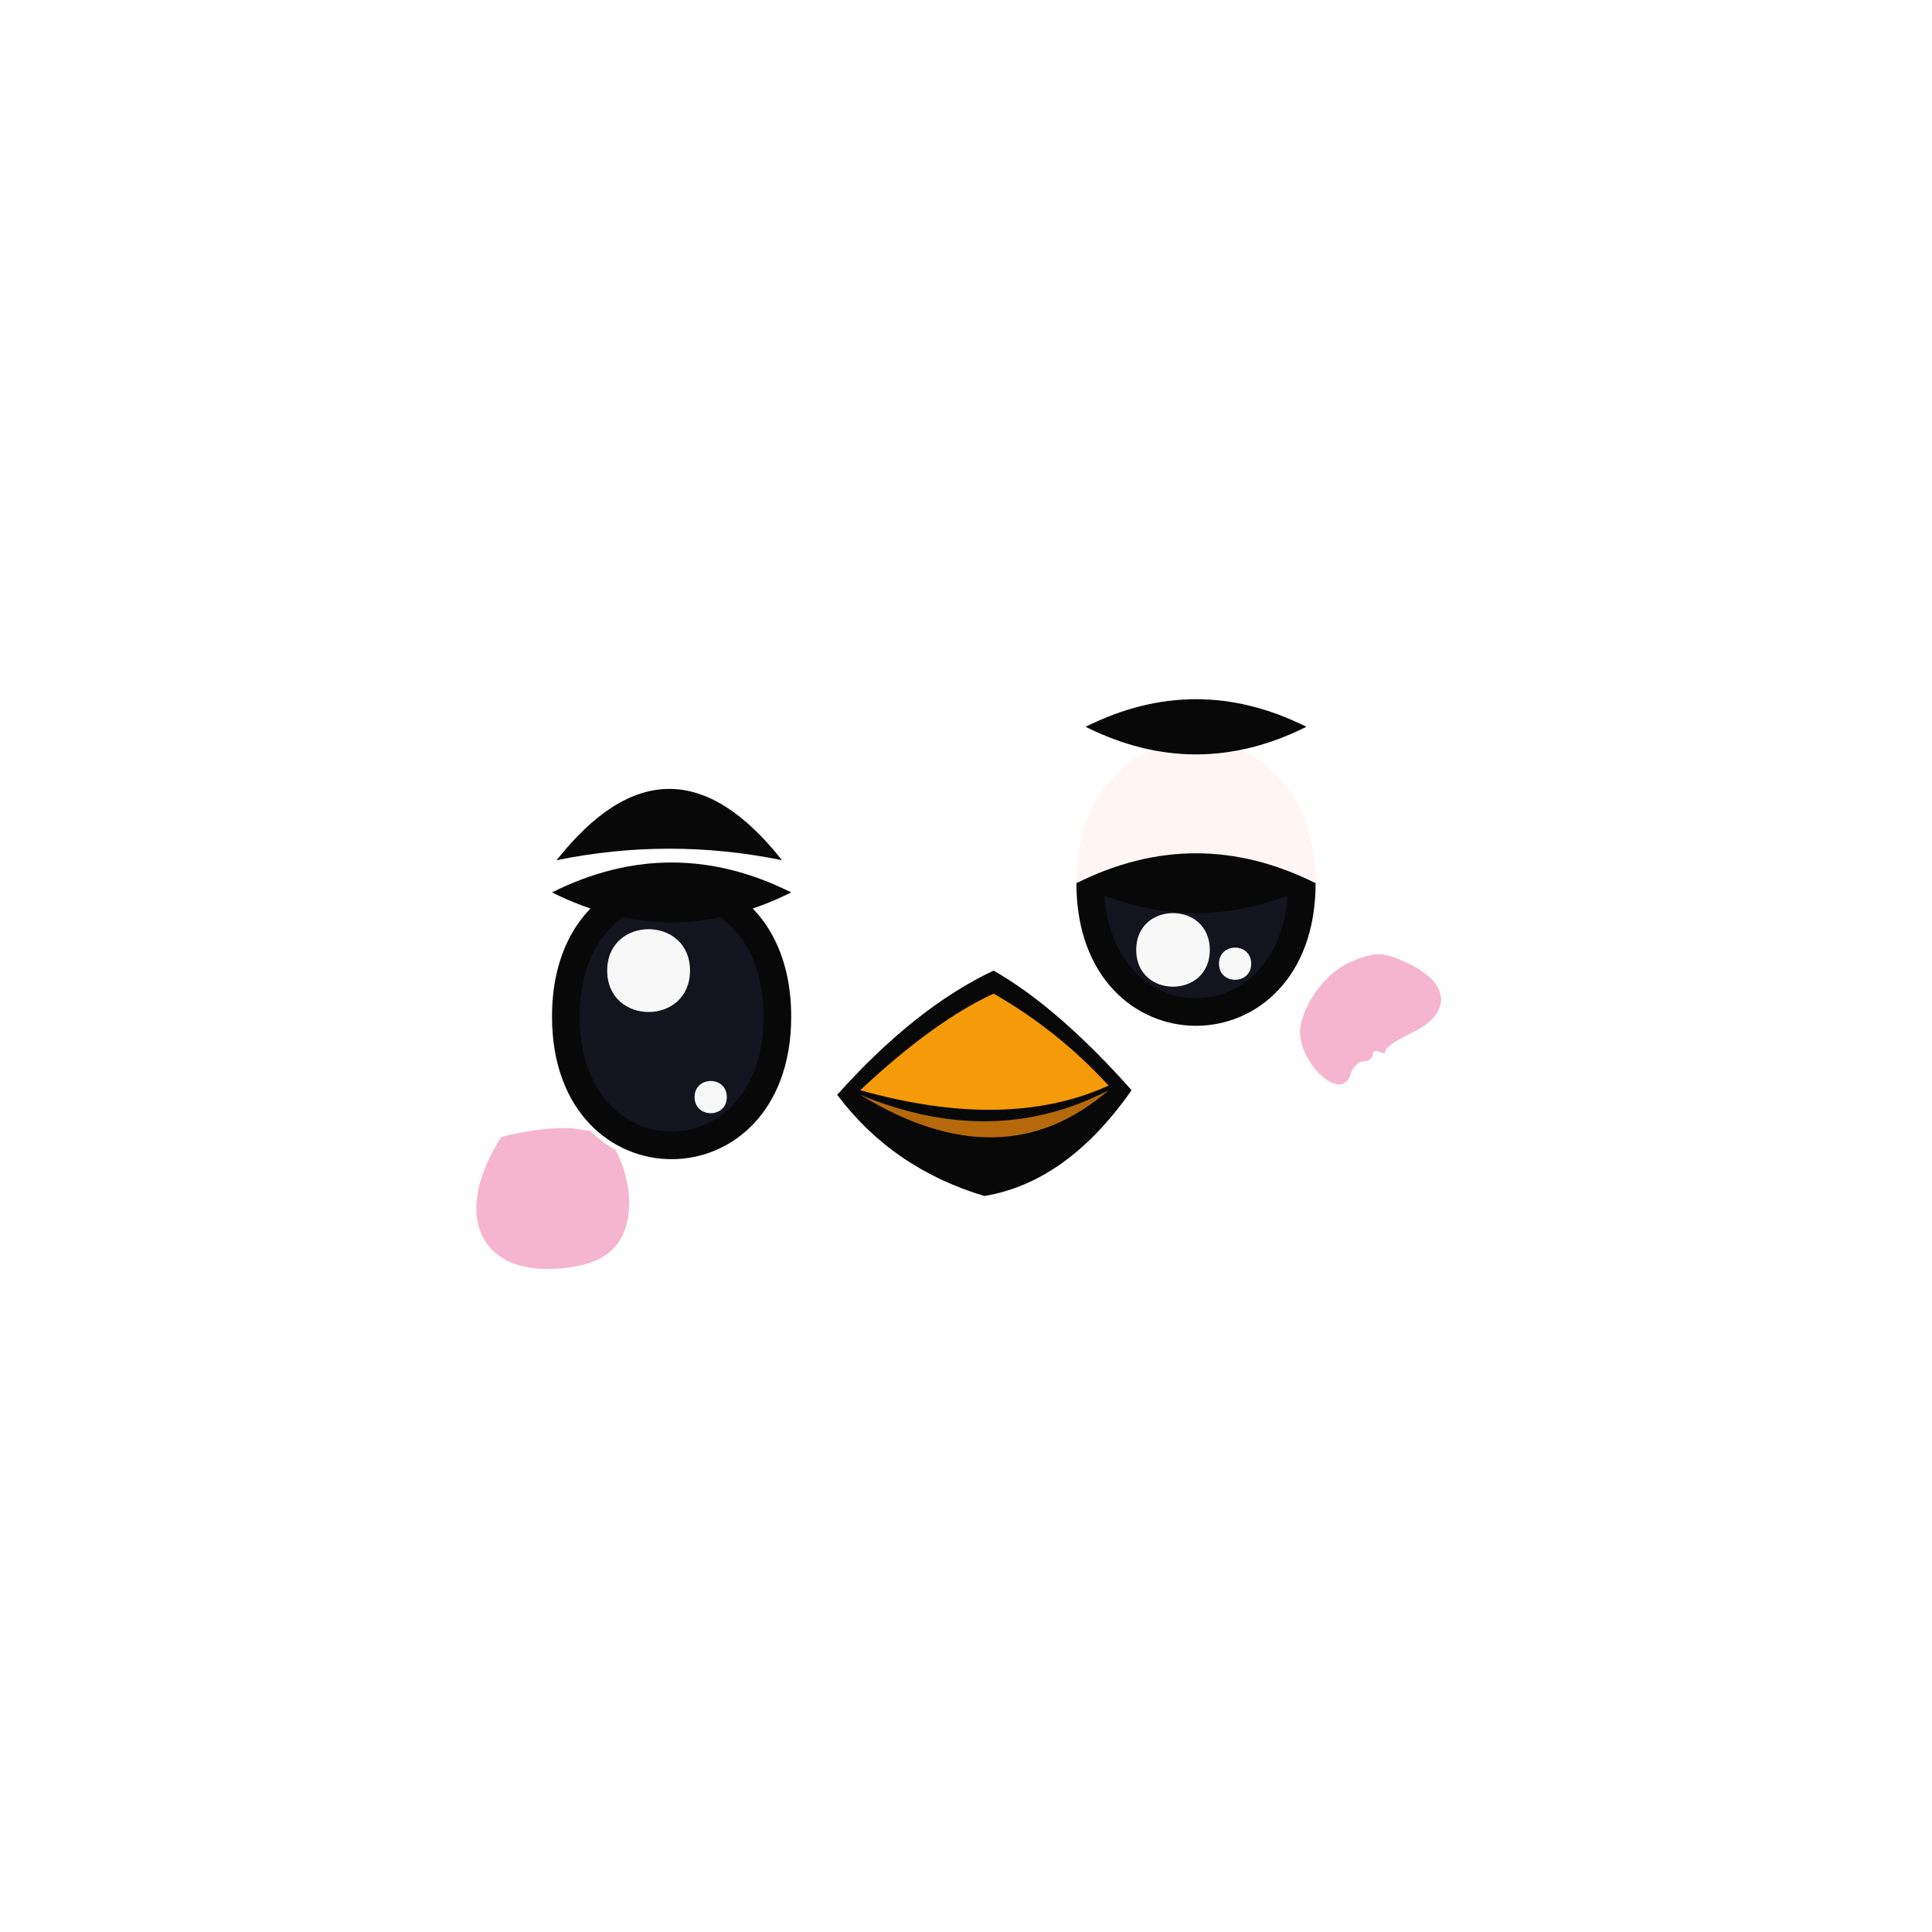
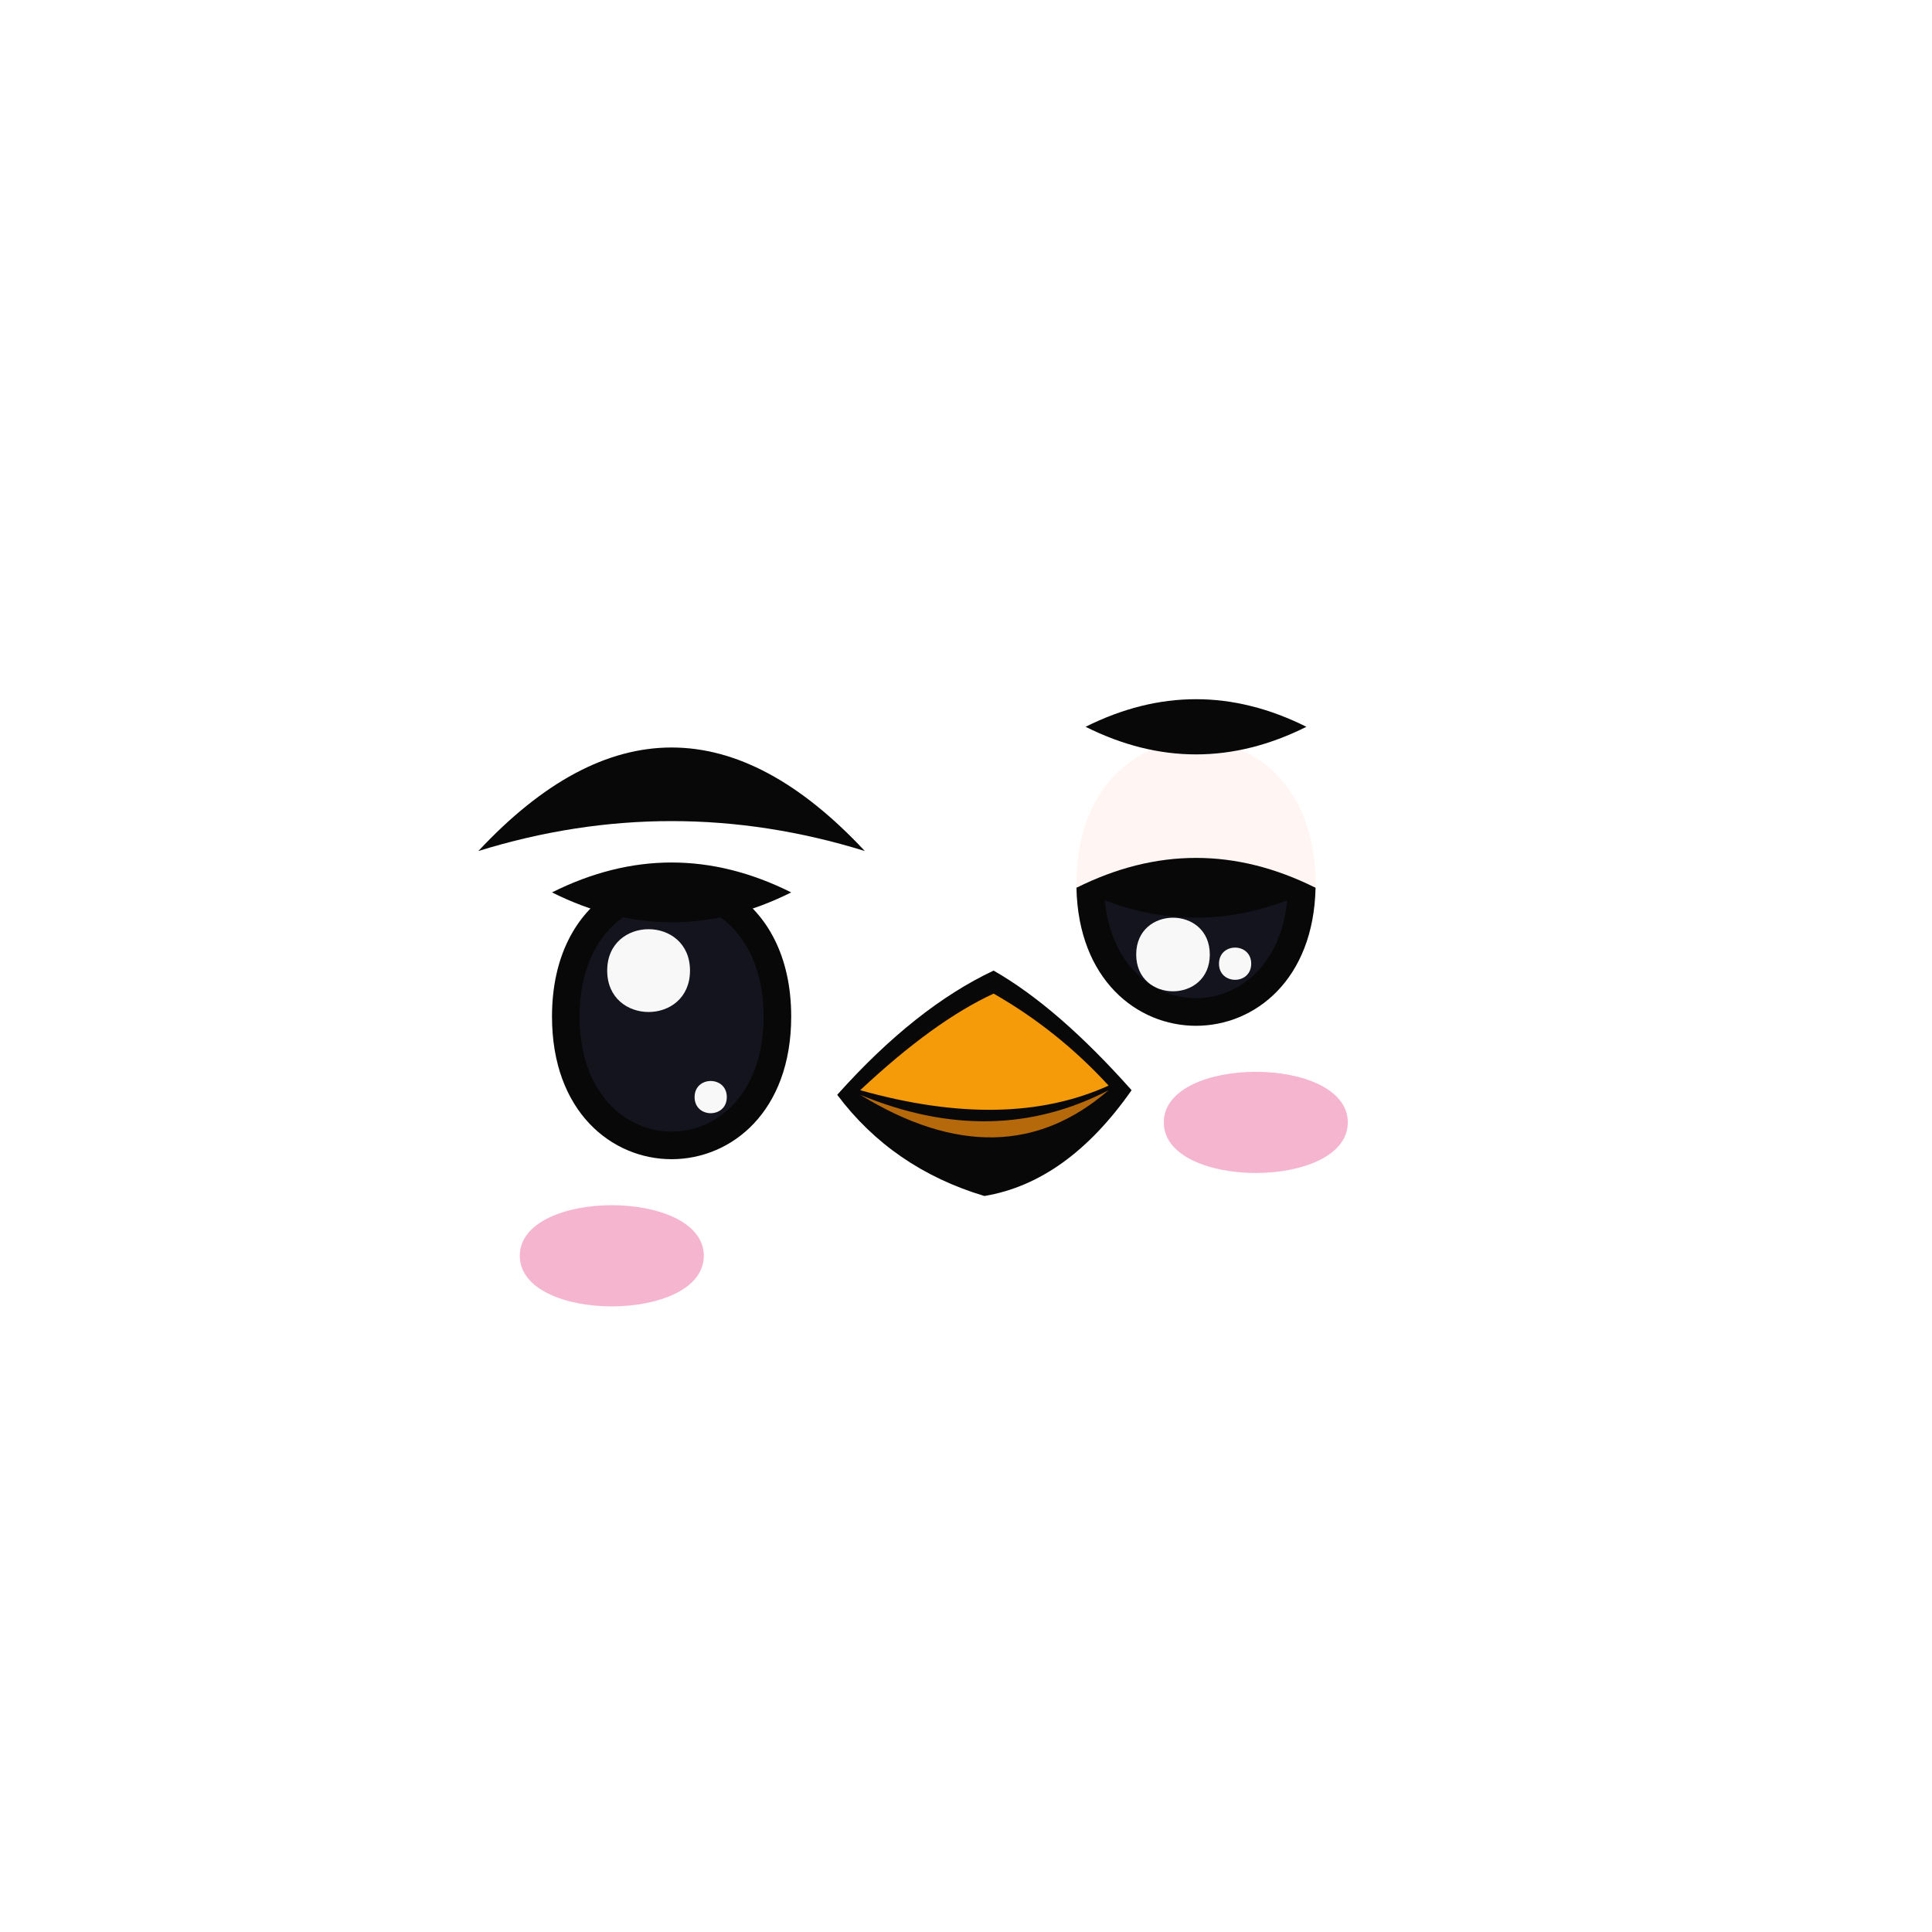
<svg xmlns="http://www.w3.org/2000/svg" viewBox="0 0 420 420">
  <g class="sthings-face" data-face="skeptical">
    <g data-pip-part="cheeks">
-       <path fill="#f5b5ce" fill-rule="evenodd" d="M293.447 209.171C299.112 206.822 300.493 206.822 306.158 209.447C315.414 213.868 315.691 220.362 306.711 224.645C303.671 226.026 301.184 227.822 301.184 228.375C301.184 229.066 300.632 229.066 299.803 228.651C299.112 228.237 298.421 228.513 298.421 229.204C298.421 230.033 297.592 230.724 296.487 230.724C295.382 230.724 294 231.967 293.586 233.625C291.375 240.257 281.013 229.757 282.809 222.572C284.053 217.046 288.75 211.243 293.447 209.171Z" />
-       <path fill="#f5b5ce" fill-rule="evenodd" d="M115.776 245.783C119.368 245.23 123.513 245.092 125.033 245.368C126.035 245.551 127.276 245.733 128.283 245.836Q130.864 248.349 133.814 249.98C135.499 253.106 136.776 257.512 136.776 261.257C136.776 269.684 132.77 274.243 124.066 275.487C104.862 278.388 97.678 264.987 108.868 247.303C109.145 247.026 112.184 246.336 115.776 245.783Z" />
+       <path fill="#f5b5ce" fill-rule="evenodd" d="M113 272.999C113 258.333 153 258.333 153 272.999C153 287.665 113 287.665 113 272.999Z" />
+       <path fill="#f5b5ce" fill-rule="evenodd" d="M253 243.999C253 229.333 293 229.333 293 243.999C293 258.666 253 258.666 253 243.999Z" />
    </g>
    <path fill="#fff6f3" fill-rule="evenodd" d="M132.594 194C140.728 188.668 151.272 188.668 159.406 194H132.594Z" />
    <path fill="#080808" fill-rule="evenodd" d="M120 221C120 207.757 125.338 198.757 132.594 194H159.406C166.662 198.757 172 207.757 172 221C172 262.332 120 262.332 120 221Z" />
    <path fill="#14141f" fill-rule="evenodd" d="M126 221C126 187.667 166 187.667 166 221C166 254.333 126 254.333 126 221Z" />
    <path fill="#f8f8f8" fill-rule="evenodd" d="M132 211C132 199 150 199 150 211C150 223 132 223 132 211Z" />
    <path fill="#f8f8f8" fill-rule="evenodd" d="M151 238.5C151 233.833 158 233.833 158 238.5C158 243.167 151 243.167 151 238.5Z" />
    <path fill="#080808" fill-rule="evenodd" d="M120 194Q146 181 172 194Q146 207 120 194Z" />
-     <path fill="#fff6f3" fill-rule="evenodd" d="M234 192C234 150.668 286 150.668 286 192Z" />
-     <path fill="#080808" fill-rule="evenodd" d="M234 192H286C286 233.332 234 233.332 234 192Z" />
-     <path fill="#14141f" fill-rule="evenodd" d="M240 192H280C280 225.333 240 225.333 240 192Z" />
-     <path fill="#f8f8f8" fill-rule="evenodd" d="M247 206.5C247 195.834 263 195.834 263 206.5C263 217.166 247 217.166 247 206.5Z" />
+     <path fill="#fff6f3" fill-rule="evenodd" d="M234 192C234 150.668 286 150.668 286 192C286 192.336 285.997 192.669 285.99 193H234.01C234.003 192.669 234 192.336 234 192Z" />
+     <path fill="#080808" fill-rule="evenodd" d="M285.99 193C285.165 232.999 234.835 232.999 234.01 193H285.99Z" />
+     <path fill="#14141f" fill-rule="evenodd" d="M279.988 193C279.204 224.999 240.796 224.999 240.012 193H279.988Z" />
+     <path fill="#f8f8f8" fill-rule="evenodd" d="M247 207.5C247 196.834 263 196.834 263 207.5C263 218.166 247 218.166 247 207.5Z" />
    <path fill="#f8f8f8" fill-rule="evenodd" d="M265 209.5C265 204.833 272 204.833 272 209.5C272 214.167 265 214.167 265 209.5Z" />
-     <path fill="#080808" fill-rule="evenodd" d="M234 192Q260 179 286 192Q260 205 234 192Z" />
-     <path fill="#080808" fill-rule="evenodd" d="M121 187Q145.5 156 170 187Q145.5 182 121 187Z" />
+     <path fill="#080808" fill-rule="evenodd" d="M234 193Q260 180 286 193Q260 206 234 193Z" />
+     <path fill="#080808" fill-rule="evenodd" d="M104 185Q146 140 188 185Q146 172 104 185Z" />
    <path fill="#080808" fill-rule="evenodd" d="M236 158Q260 146 284 158Q260 170 236 158Z" />
    <g data-pip-part="beak">
      <path fill="#080808" fill-rule="evenodd" d="M182 238Q199 219 216 211Q230 219 246 237Q232 257 214 260Q194 254 182 238Z" />
      <path fill="#f59a08" fill-rule="evenodd" d="M187 237Q203 222 216 216Q230 224 241 236Q219 246 187 237Z" />
      <path fill="#b5690b" fill-rule="evenodd" d="M187 238Q216 250 241 237Q218 257 187 238Z" />
    </g>
  </g>
</svg>
